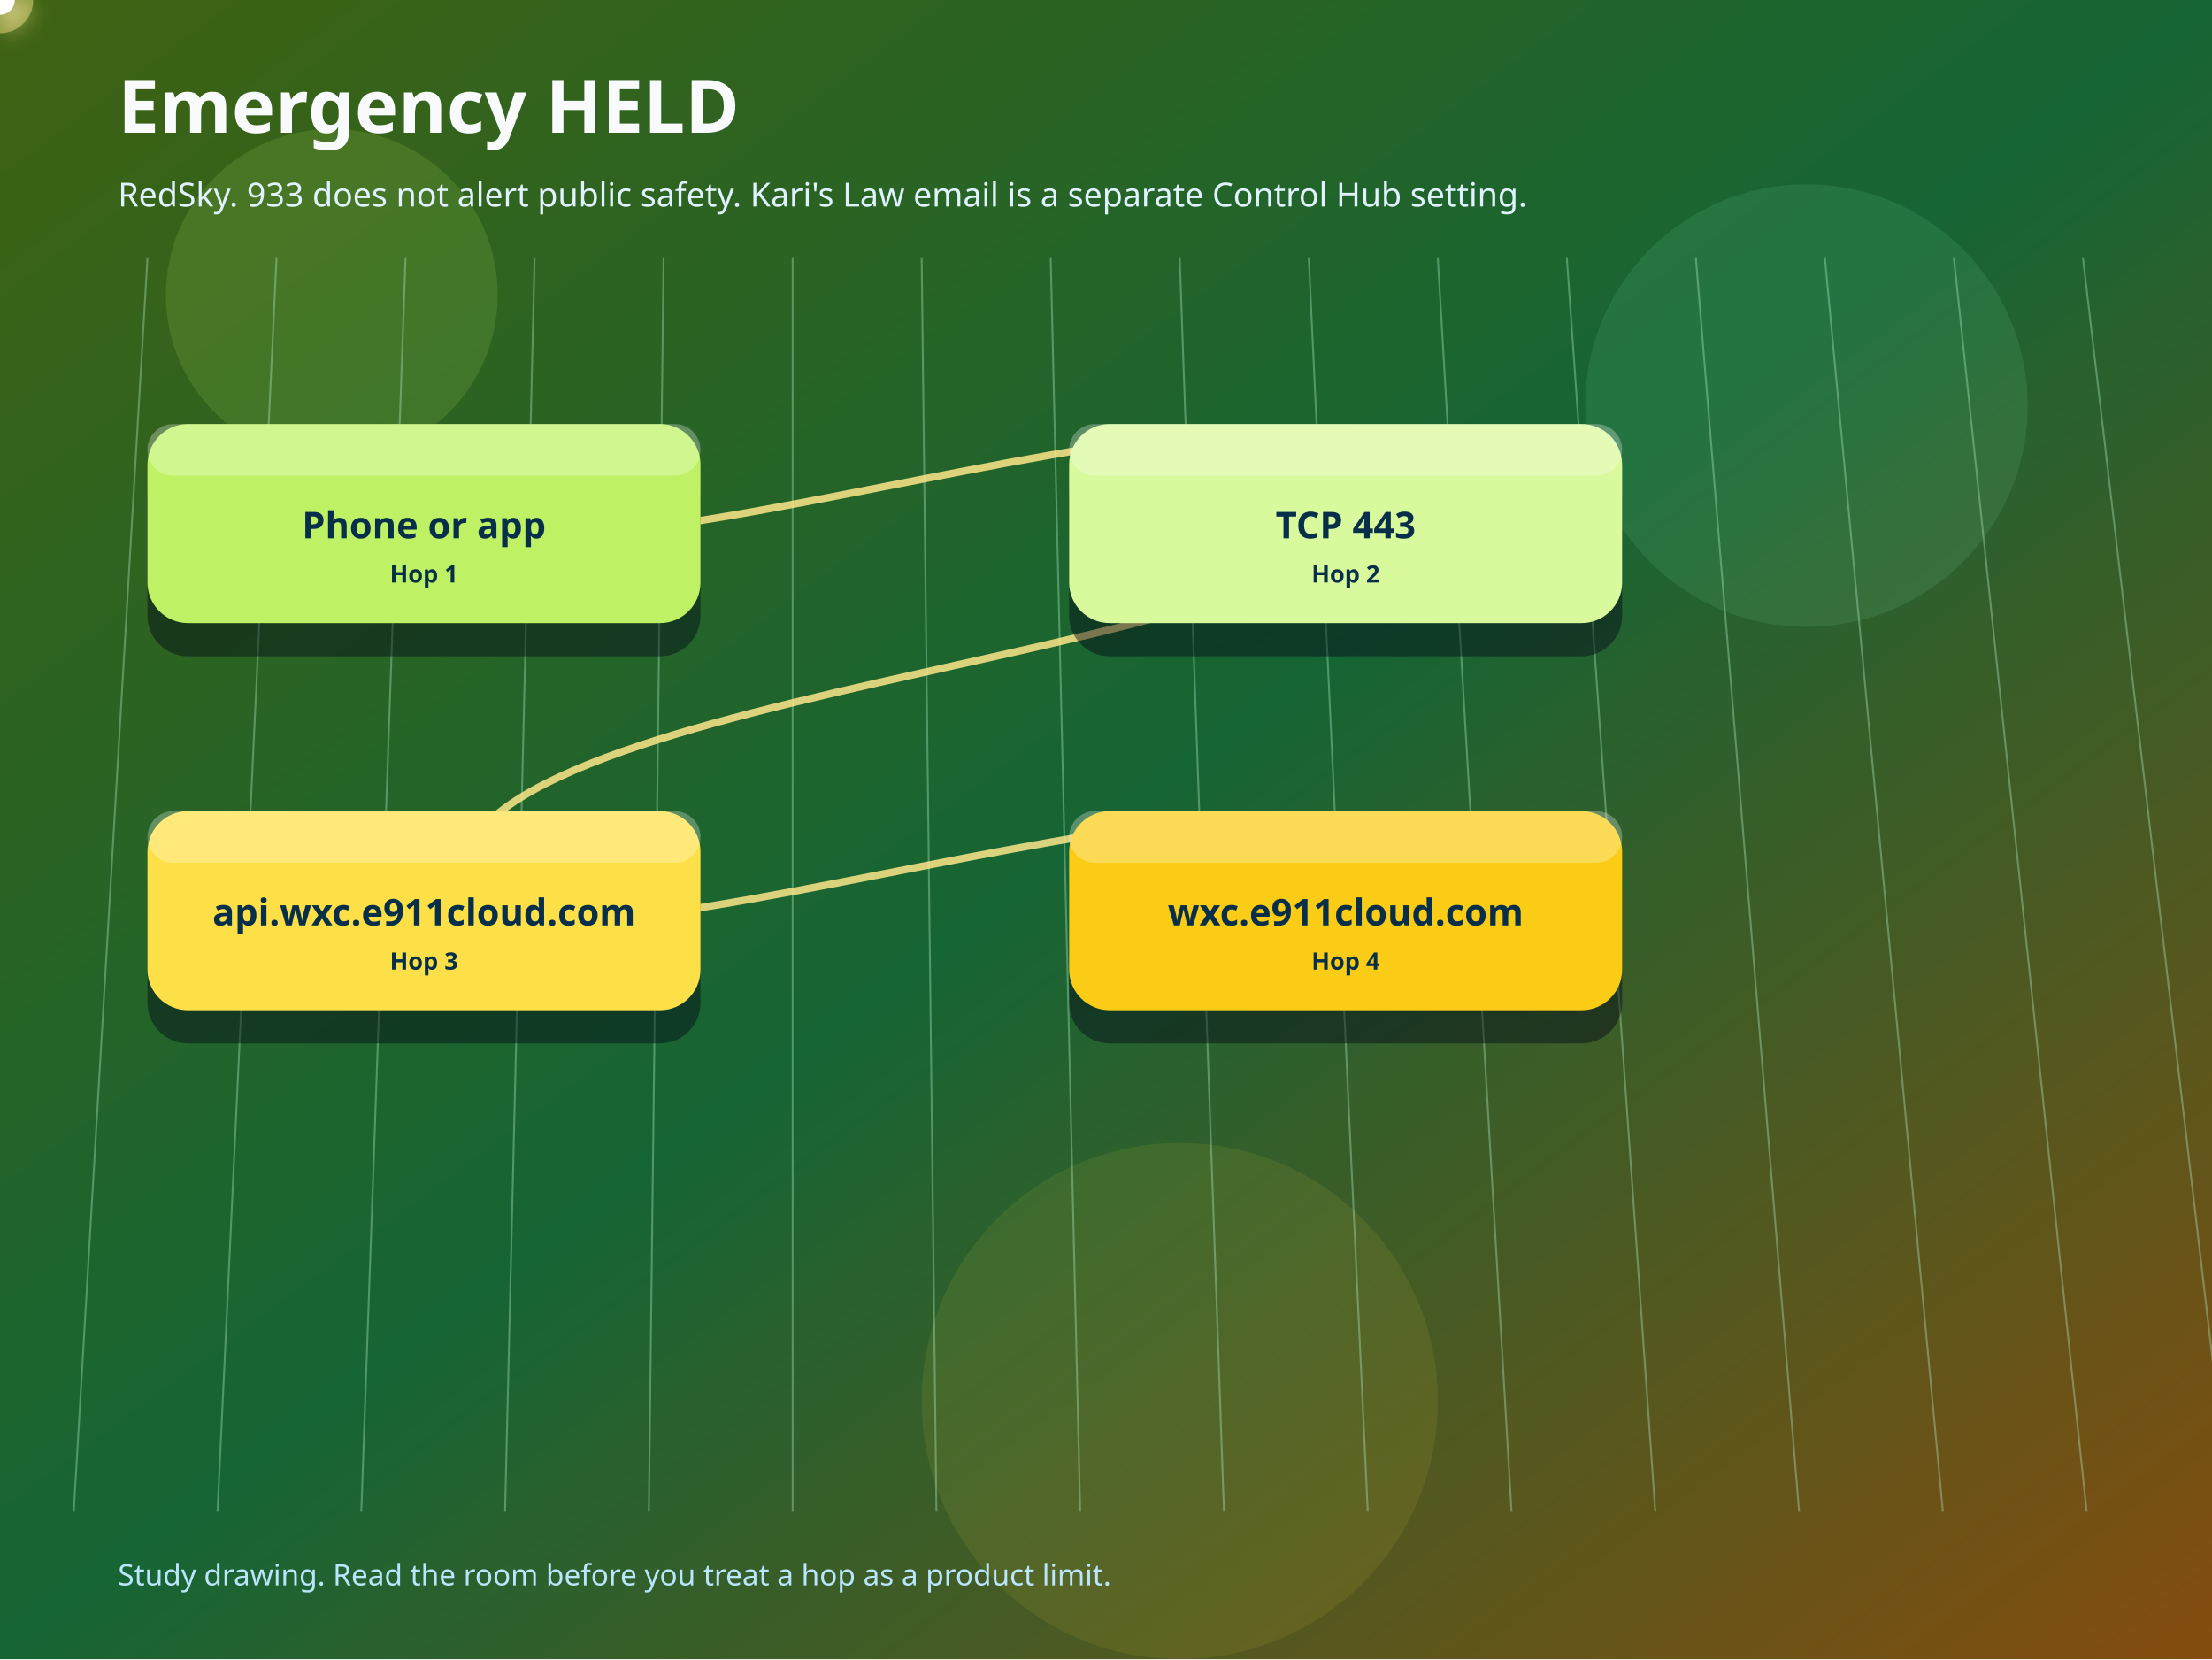
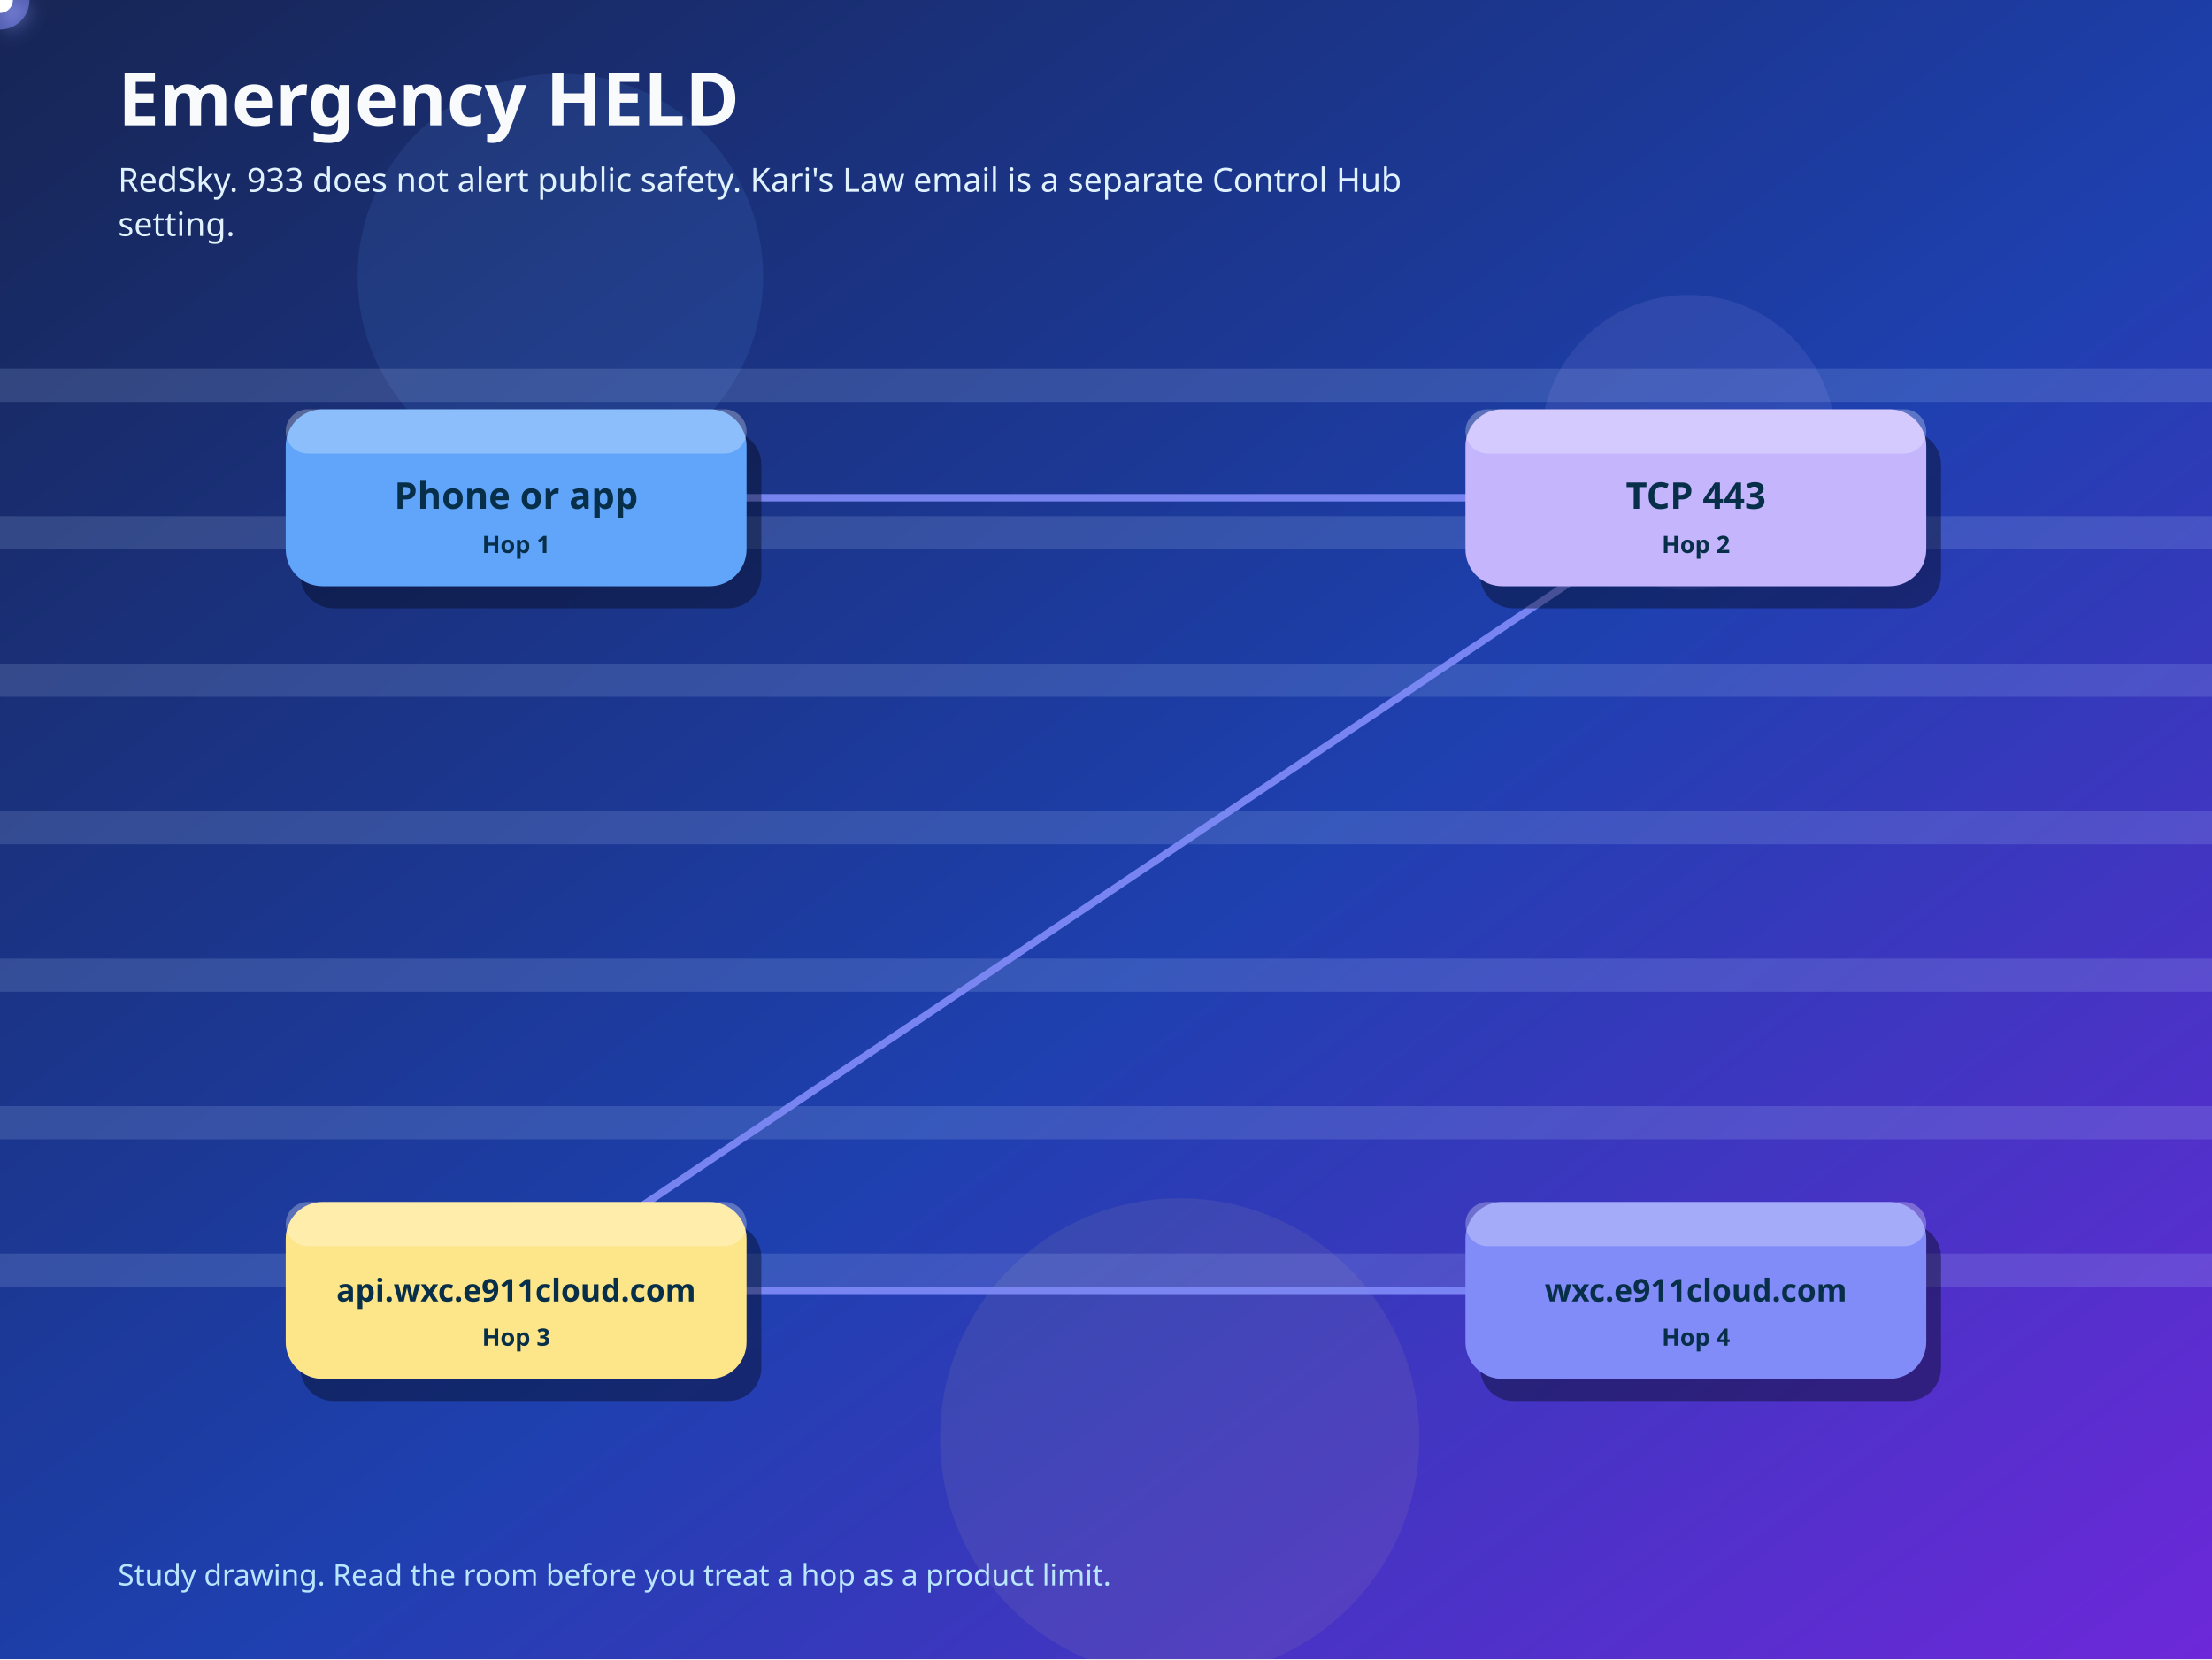
- <svg xmlns="http://www.w3.org/2000/svg" data-palette="5" viewBox="0 0 1200 900" role="img" aria-label="Emergency HELD">
+ <svg xmlns="http://www.w3.org/2000/svg" viewBox="0 0 1200 900" data-layout="z-path" role="img" aria-label="Emergency HELD">
  <defs>
    <linearGradient id="sky" x1="0" y1="0" x2="1" y2="1">
-       <stop offset="0" stop-color="#3f6212" />
-       <stop offset="0.5" stop-color="#166534" />
-       <stop offset="1" stop-color="#854d0e" />
+       <stop offset="0" stop-color="#172554" />
+       <stop offset="0.55" stop-color="#1e40af" />
+       <stop offset="1" stop-color="#6d28d9" />
    </linearGradient>
-     <filter id="glow" x="-50%" y="-50%" width="200%" height="200%">
+     <filter id="glow" x="-40%" y="-40%" width="180%" height="180%">
      <feGaussianBlur stdDeviation="6" result="b" />
      <feMerge>
        <feMergeNode in="b" />
        <feMergeNode in="SourceGraphic" />
      </feMerge>
    </filter>
  </defs>
  <rect width="1200" height="900" fill="url(#sky)" />
-   <g opacity="0.55">
-     <animateTransform attributeName="transform" type="translate" values="0 0; 0 18; 0 0" dur="14s" repeatCount="indefinite" />
-     <circle cx="180" cy="160" r="90" fill="#bef264" opacity="0.25" />
-     <circle cx="980" cy="220" r="120" fill="#86efac" opacity="0.2" />
-     <circle cx="640" cy="760" r="140" fill="#fde047" opacity="0.16" />
+   <g opacity="0.5">
+     <animateTransform attributeName="transform" type="translate" values="0 0; 0 20; 0 0" dur="11s" repeatCount="indefinite" />
+     <circle cx="304" cy="150" r="110" fill="#60a5fa" opacity="0.22" />
+     <circle cx="916" cy="240" r="80" fill="#c4b5fd" opacity="0.2" />
+     <circle cx="640" cy="780" r="130" fill="#fde68a" opacity="0.14" />
  </g>
-   <g opacity="0.35" stroke="#bbf7d0" stroke-width="1">
-     <animateTransform attributeName="transform" type="translate" values="0 0; -12 8; 0 0" dur="18s" repeatCount="indefinite" />
-     <line x1="80" y1="140" x2="40" y2="820" />
-     <line x1="150" y1="140" x2="118" y2="820" />
-     <line x1="220" y1="140" x2="196" y2="820" />
-     <line x1="290" y1="140" x2="274" y2="820" />
-     <line x1="360" y1="140" x2="352" y2="820" />
-     <line x1="430" y1="140" x2="430" y2="820" />
-     <line x1="500" y1="140" x2="508" y2="820" />
-     <line x1="570" y1="140" x2="586" y2="820" />
-     <line x1="640" y1="140" x2="664" y2="820" />
-     <line x1="710" y1="140" x2="742" y2="820" />
-     <line x1="780" y1="140" x2="820" y2="820" />
-     <line x1="850" y1="140" x2="898" y2="820" />
-     <line x1="920" y1="140" x2="976" y2="820" />
-     <line x1="990" y1="140" x2="1054" y2="820" />
-     <line x1="1060" y1="140" x2="1132" y2="820" />
-     <line x1="1130" y1="140" x2="1210" y2="820" />
+   <g>
+     <animateTransform attributeName="transform" type="translate" values="0 0; -16 10; 0 0" dur="18s" repeatCount="indefinite" />
+     <g opacity="0.16">
+       <rect x="0" y="200" width="1200" height="18" fill="#bfdbfe" />
+       <rect x="0" y="280" width="1200" height="18" fill="#bfdbfe" />
+       <rect x="0" y="360" width="1200" height="18" fill="#bfdbfe" />
+       <rect x="0" y="440" width="1200" height="18" fill="#bfdbfe" />
+       <rect x="0" y="520" width="1200" height="18" fill="#bfdbfe" />
+       <rect x="0" y="600" width="1200" height="18" fill="#bfdbfe" />
+       <rect x="0" y="680" width="1200" height="18" fill="#bfdbfe" />
+     </g>
  </g>
-   <text x="64" y="72" fill="#f8fafc" font-size="40" font-family="system-ui,sans-serif" font-weight="800">Emergency HELD</text>
-   <text x="64" y="112" fill="#e0f2fe" font-size="18" font-family="system-ui,sans-serif">RedSky. 933 does not alert public safety. Kari's Law email is a separate Control Hub setting.</text>
-   <path d="M 250 266 C 250 356 750 160 750 266 C 750 356 250 370 250 476 C 250 566 750 370 750 476" fill="none" stroke="#fde68a" stroke-width="4" stroke-linecap="round" opacity="0.85" />
+   <text x="64" y="68" fill="#f8fafc" font-size="40" font-family="system-ui,sans-serif" font-weight="800">Emergency HELD</text>
+   <text x="64" y="104" fill="#e0f2fe" font-size="18" font-family="system-ui,sans-serif">RedSky. 933 does not alert public safety. Kari's Law email is a separate Control Hub</text>
+   <text x="64" y="128" fill="#e0f2fe" font-size="18" font-family="system-ui,sans-serif">setting.</text>
+   <path d="M 280 270 L 920 270 L 280 700 L 920 700" fill="none" stroke="#818cf8" stroke-width="4" stroke-linecap="round" opacity="0.9" />
  <g class="hop">
-     <rect x="80" y="248" width="300" height="108" rx="22" fill="#020617" opacity="0.45" />
-     <rect x="80" y="230" width="300" height="108" rx="22" fill="#bef264" />
-     <rect x="80" y="230" width="300" height="28" rx="14" fill="#ffffff" opacity="0.28" />
-     <text x="230" y="292" text-anchor="middle" fill="#082f49" font-size="20" font-family="system-ui,sans-serif" font-weight="800">Phone or app</text>
-     <text x="230" y="316" text-anchor="middle" fill="#082f49" font-size="13" font-family="system-ui,sans-serif" font-weight="700">Hop 1</text>
+     <rect x="163.0" y="234.0" width="250" height="96" rx="18" fill="#020617" opacity="0.42" />
+     <rect x="155.0" y="222.0" width="250" height="96" rx="20" fill="#60a5fa" />
+     <rect x="155.0" y="222.0" width="250" height="24" rx="12" fill="#ffffff" opacity="0.28" />
+     <text x="280" y="276.0" text-anchor="middle" fill="#082f49" font-size="20" font-family="system-ui,sans-serif" font-weight="800">Phone or app</text>
+     <text x="280" y="300.0" text-anchor="middle" fill="#082f49" font-size="13" font-family="system-ui,sans-serif" font-weight="700">Hop 1</text>
  </g>
  <g class="hop">
-     <rect x="580" y="248" width="300" height="108" rx="22" fill="#020617" opacity="0.45" />
-     <rect x="580" y="230" width="300" height="108" rx="22" fill="#d9f99d" />
-     <rect x="580" y="230" width="300" height="28" rx="14" fill="#ffffff" opacity="0.28" />
-     <text x="730" y="292" text-anchor="middle" fill="#082f49" font-size="20" font-family="system-ui,sans-serif" font-weight="800">TCP 443</text>
-     <text x="730" y="316" text-anchor="middle" fill="#082f49" font-size="13" font-family="system-ui,sans-serif" font-weight="700">Hop 2</text>
+     <rect x="803.0" y="234.0" width="250" height="96" rx="18" fill="#020617" opacity="0.42" />
+     <rect x="795.0" y="222.0" width="250" height="96" rx="20" fill="#c4b5fd" />
+     <rect x="795.0" y="222.0" width="250" height="24" rx="12" fill="#ffffff" opacity="0.28" />
+     <text x="920" y="276.0" text-anchor="middle" fill="#082f49" font-size="20" font-family="system-ui,sans-serif" font-weight="800">TCP 443</text>
+     <text x="920" y="300.0" text-anchor="middle" fill="#082f49" font-size="13" font-family="system-ui,sans-serif" font-weight="700">Hop 2</text>
  </g>
  <g class="hop">
-     <rect x="80" y="458" width="300" height="108" rx="22" fill="#020617" opacity="0.45" />
-     <rect x="80" y="440" width="300" height="108" rx="22" fill="#fde047" />
-     <rect x="80" y="440" width="300" height="28" rx="14" fill="#ffffff" opacity="0.28" />
-     <text x="230" y="502" text-anchor="middle" fill="#082f49" font-size="20" font-family="system-ui,sans-serif" font-weight="800">api.wxc.e911cloud.com</text>
-     <text x="230" y="526" text-anchor="middle" fill="#082f49" font-size="13" font-family="system-ui,sans-serif" font-weight="700">Hop 3</text>
+     <rect x="163.0" y="664.0" width="250" height="96" rx="18" fill="#020617" opacity="0.42" />
+     <rect x="155.0" y="652.0" width="250" height="96" rx="20" fill="#fde68a" />
+     <rect x="155.0" y="652.0" width="250" height="24" rx="12" fill="#ffffff" opacity="0.28" />
+     <text x="280" y="706.0" text-anchor="middle" fill="#082f49" font-size="17" font-family="system-ui,sans-serif" font-weight="800">api.wxc.e911cloud.com</text>
+     <text x="280" y="730.0" text-anchor="middle" fill="#082f49" font-size="13" font-family="system-ui,sans-serif" font-weight="700">Hop 3</text>
  </g>
  <g class="hop">
-     <rect x="580" y="458" width="300" height="108" rx="22" fill="#020617" opacity="0.45" />
-     <rect x="580" y="440" width="300" height="108" rx="22" fill="#facc15" />
-     <rect x="580" y="440" width="300" height="28" rx="14" fill="#ffffff" opacity="0.28" />
-     <text x="730" y="502" text-anchor="middle" fill="#082f49" font-size="20" font-family="system-ui,sans-serif" font-weight="800">wxc.e911cloud.com</text>
-     <text x="730" y="526" text-anchor="middle" fill="#082f49" font-size="13" font-family="system-ui,sans-serif" font-weight="700">Hop 4</text>
+     <rect x="803.0" y="664.0" width="250" height="96" rx="18" fill="#020617" opacity="0.42" />
+     <rect x="795.0" y="652.0" width="250" height="96" rx="20" fill="#818cf8" />
+     <rect x="795.0" y="652.0" width="250" height="24" rx="12" fill="#ffffff" opacity="0.28" />
+     <text x="920" y="706.0" text-anchor="middle" fill="#082f49" font-size="17" font-family="system-ui,sans-serif" font-weight="800">wxc.e911cloud.com</text>
+     <text x="920" y="730.0" text-anchor="middle" fill="#082f49" font-size="13" font-family="system-ui,sans-serif" font-weight="700">Hop 4</text>
  </g>
  <g filter="url(#glow)">
-     <animateMotion dur="6.5s" repeatCount="indefinite" path="M 250 266 C 250 356 750 160 750 266 C 750 356 250 370 250 476 C 250 566 750 370 750 476" />
-     <circle r="18" fill="#fde68a" opacity="0.45" />
-     <circle r="8" fill="#ffffff" />
+     <animateMotion dur="5.9s" repeatCount="indefinite" path="M 280 270 L 920 270 L 280 700 L 920 700" />
+     <circle r="16" fill="#818cf8" opacity="0.55" />
+     <circle r="7" fill="#ffffff" />
  </g>
  <text x="64" y="860" fill="#bae6fd" font-size="16" font-family="system-ui,sans-serif">Study drawing. Read the room before you treat a hop as a product limit.</text>
</svg>
